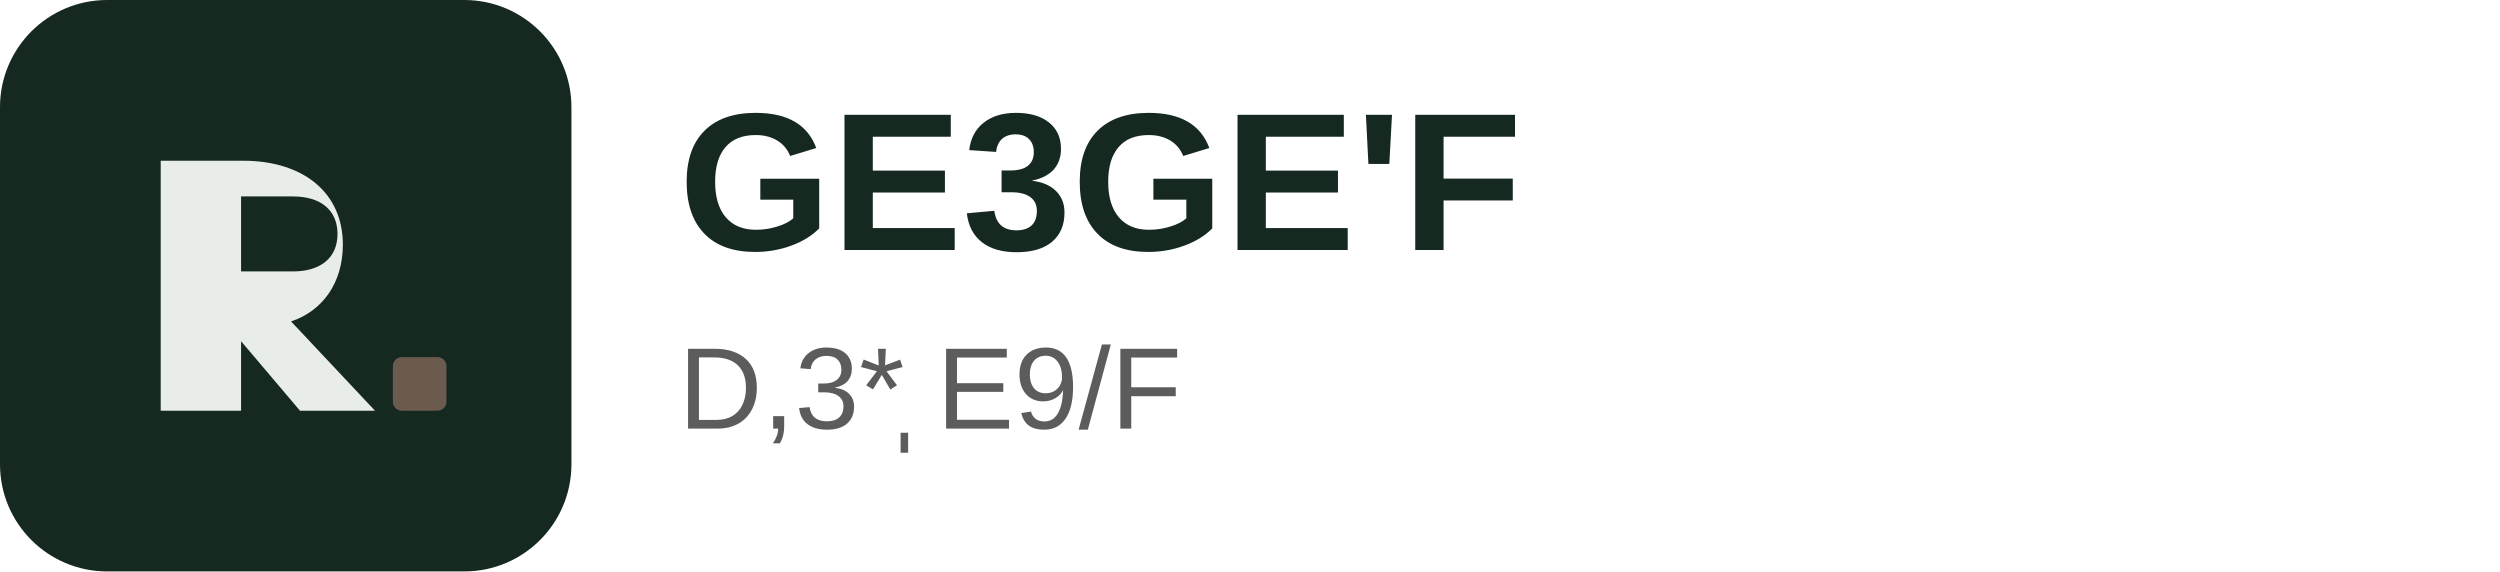
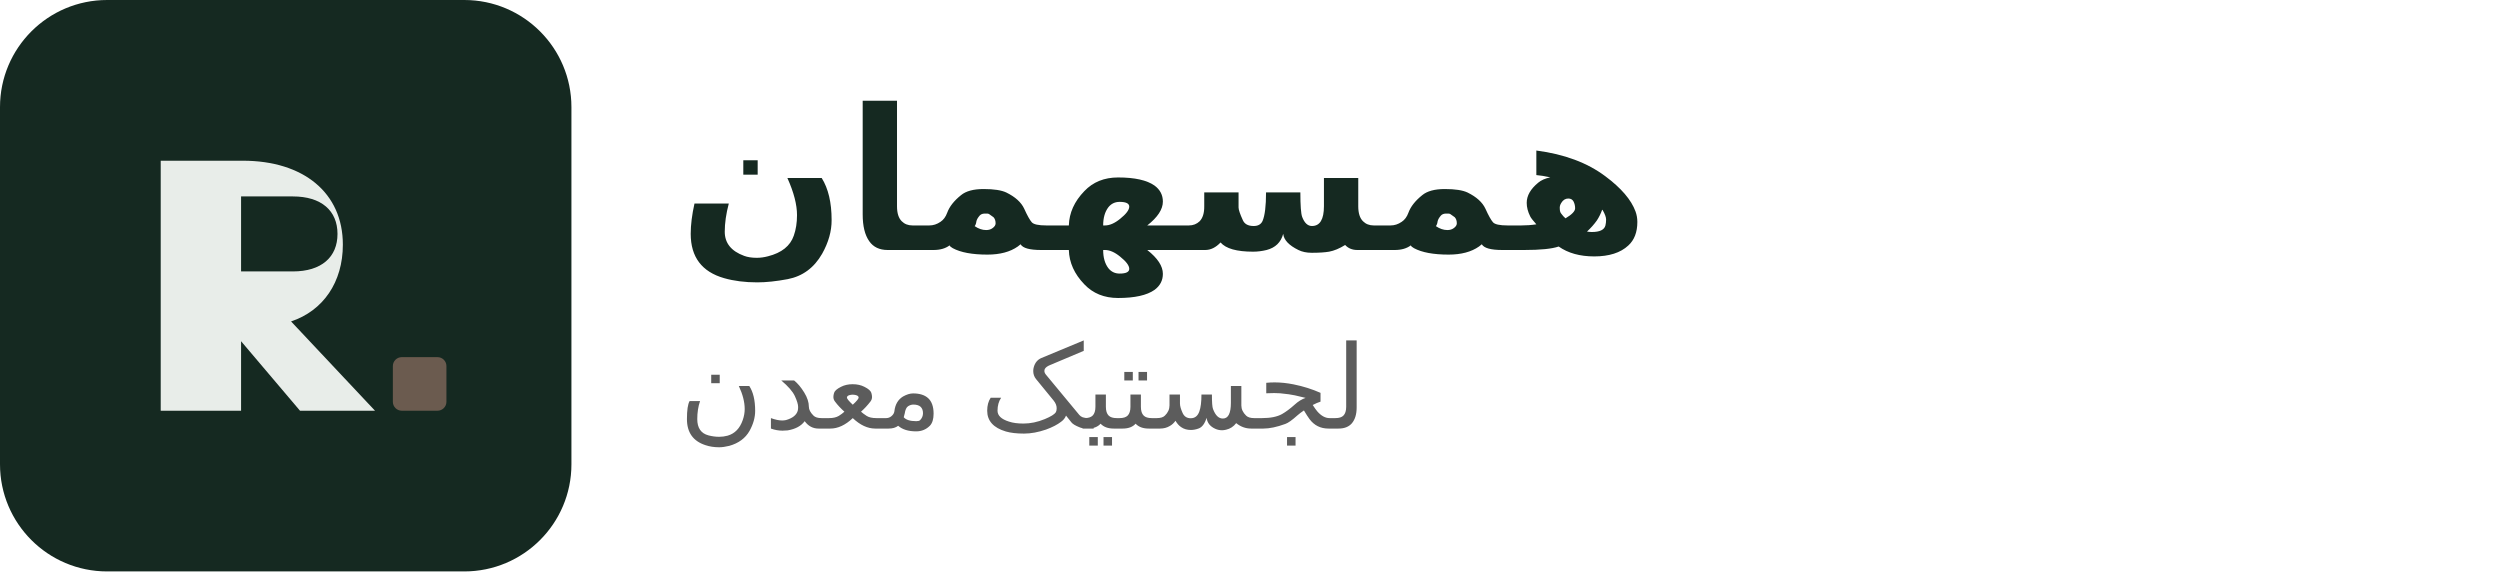
- <svg xmlns="http://www.w3.org/2000/svg" viewBox="0 0 280 64" role="img" aria-label="GE3GE'F D,3*̩ E9/F">
+ <svg xmlns="http://www.w3.org/2000/svg" viewBox="0 0 280 64" role="img" aria-label="همسهمان لجستیک معدن">
  <rect width="64" height="64" rx="12" fill="#152921" />
  <path fill="#E8EDE9" d="M18 46V18h9.2c6.8 0 11.2 3.6 11.2 9.4 0 4.2-2.2 7.4-5.8 8.6L42 46h-8.4l-7.8-9.2H27v9.2H18zm9-15.6h5.8c3.2 0 5-1.6 5-4.2s-1.8-4.2-5-4.2H27v8.4z" />
  <rect x="44" y="40" width="6" height="6" rx="1" fill="#6B5B4F" />
-   <text x="76" y="28" font-family="Tahoma, Arial, sans-serif" font-size="22" font-weight="700" fill="#152921">GE3GE'F</text>
-   <text x="76" y="48" font-family="Tahoma, Arial, sans-serif" font-size="13" fill="#5C5C5C">D,3*̩ E9/F</text>
+   <text x="76" y="28" font-family="Tahoma, Arial, sans-serif" font-size="22" font-weight="700" fill="#152921">همسهمان</text>
+   <text x="76" y="48" font-family="Tahoma, Arial, sans-serif" font-size="13" fill="#5C5C5C">لجستیک معدن</text>
</svg>
